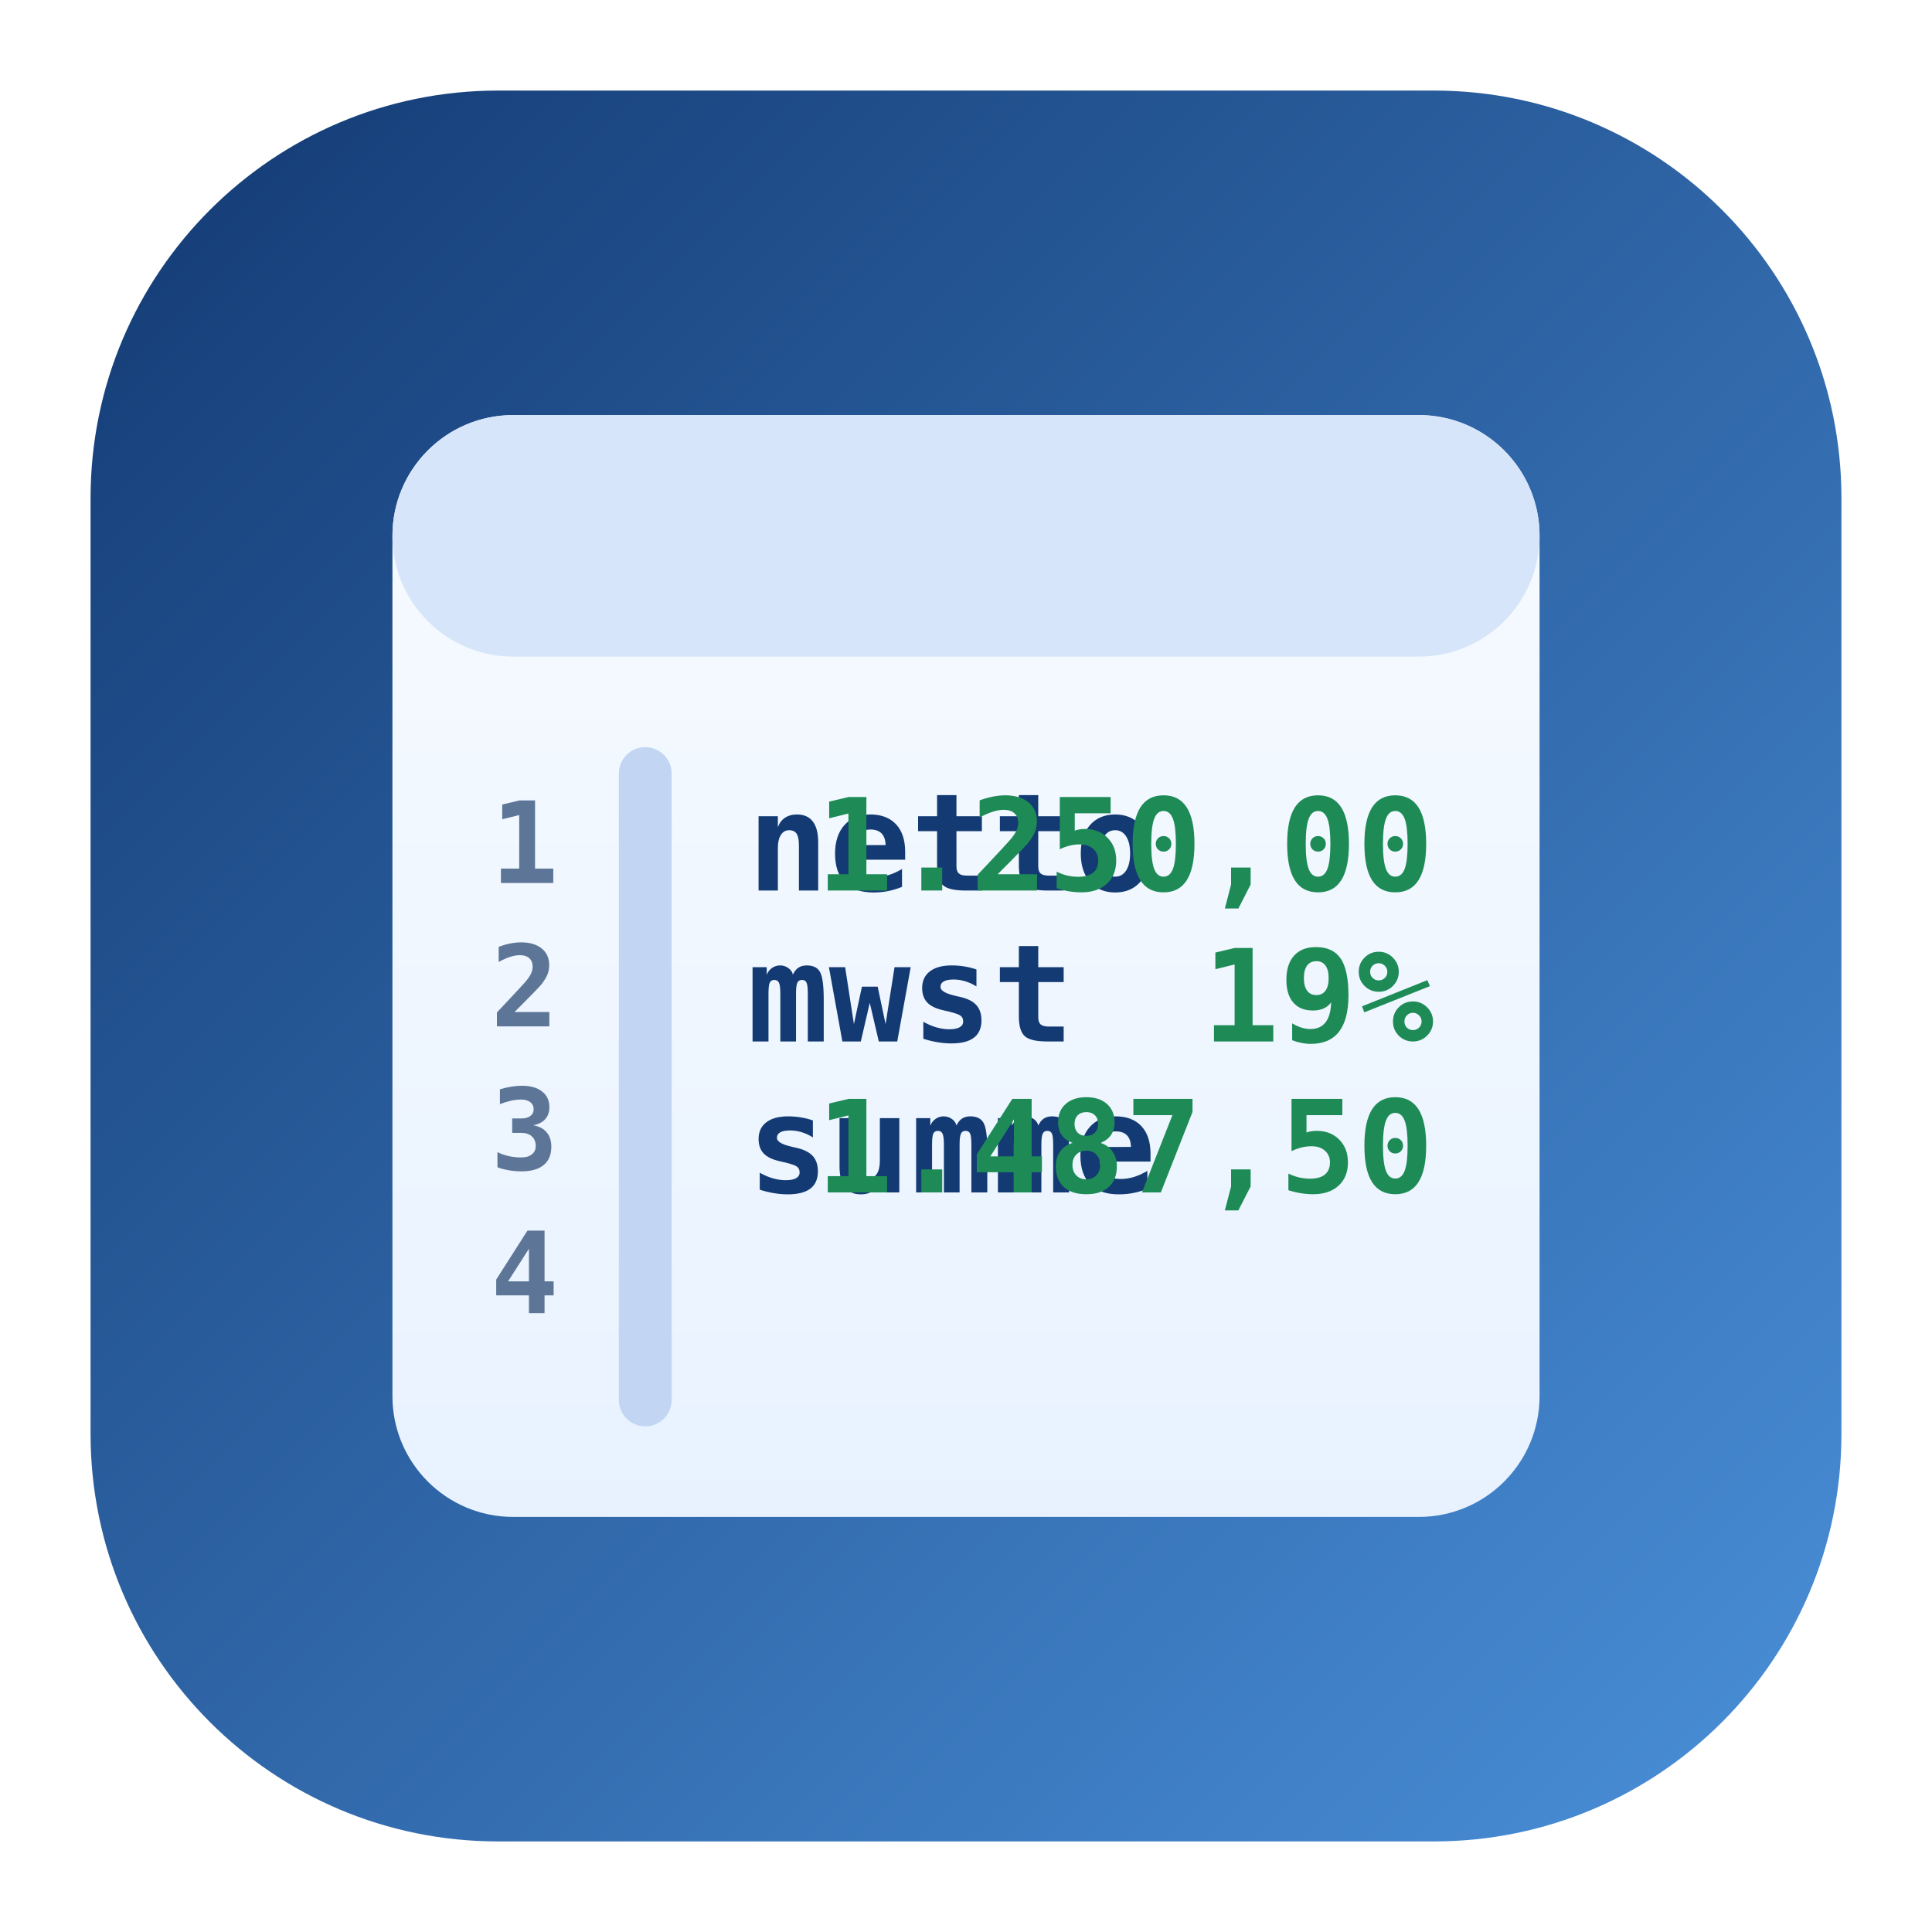
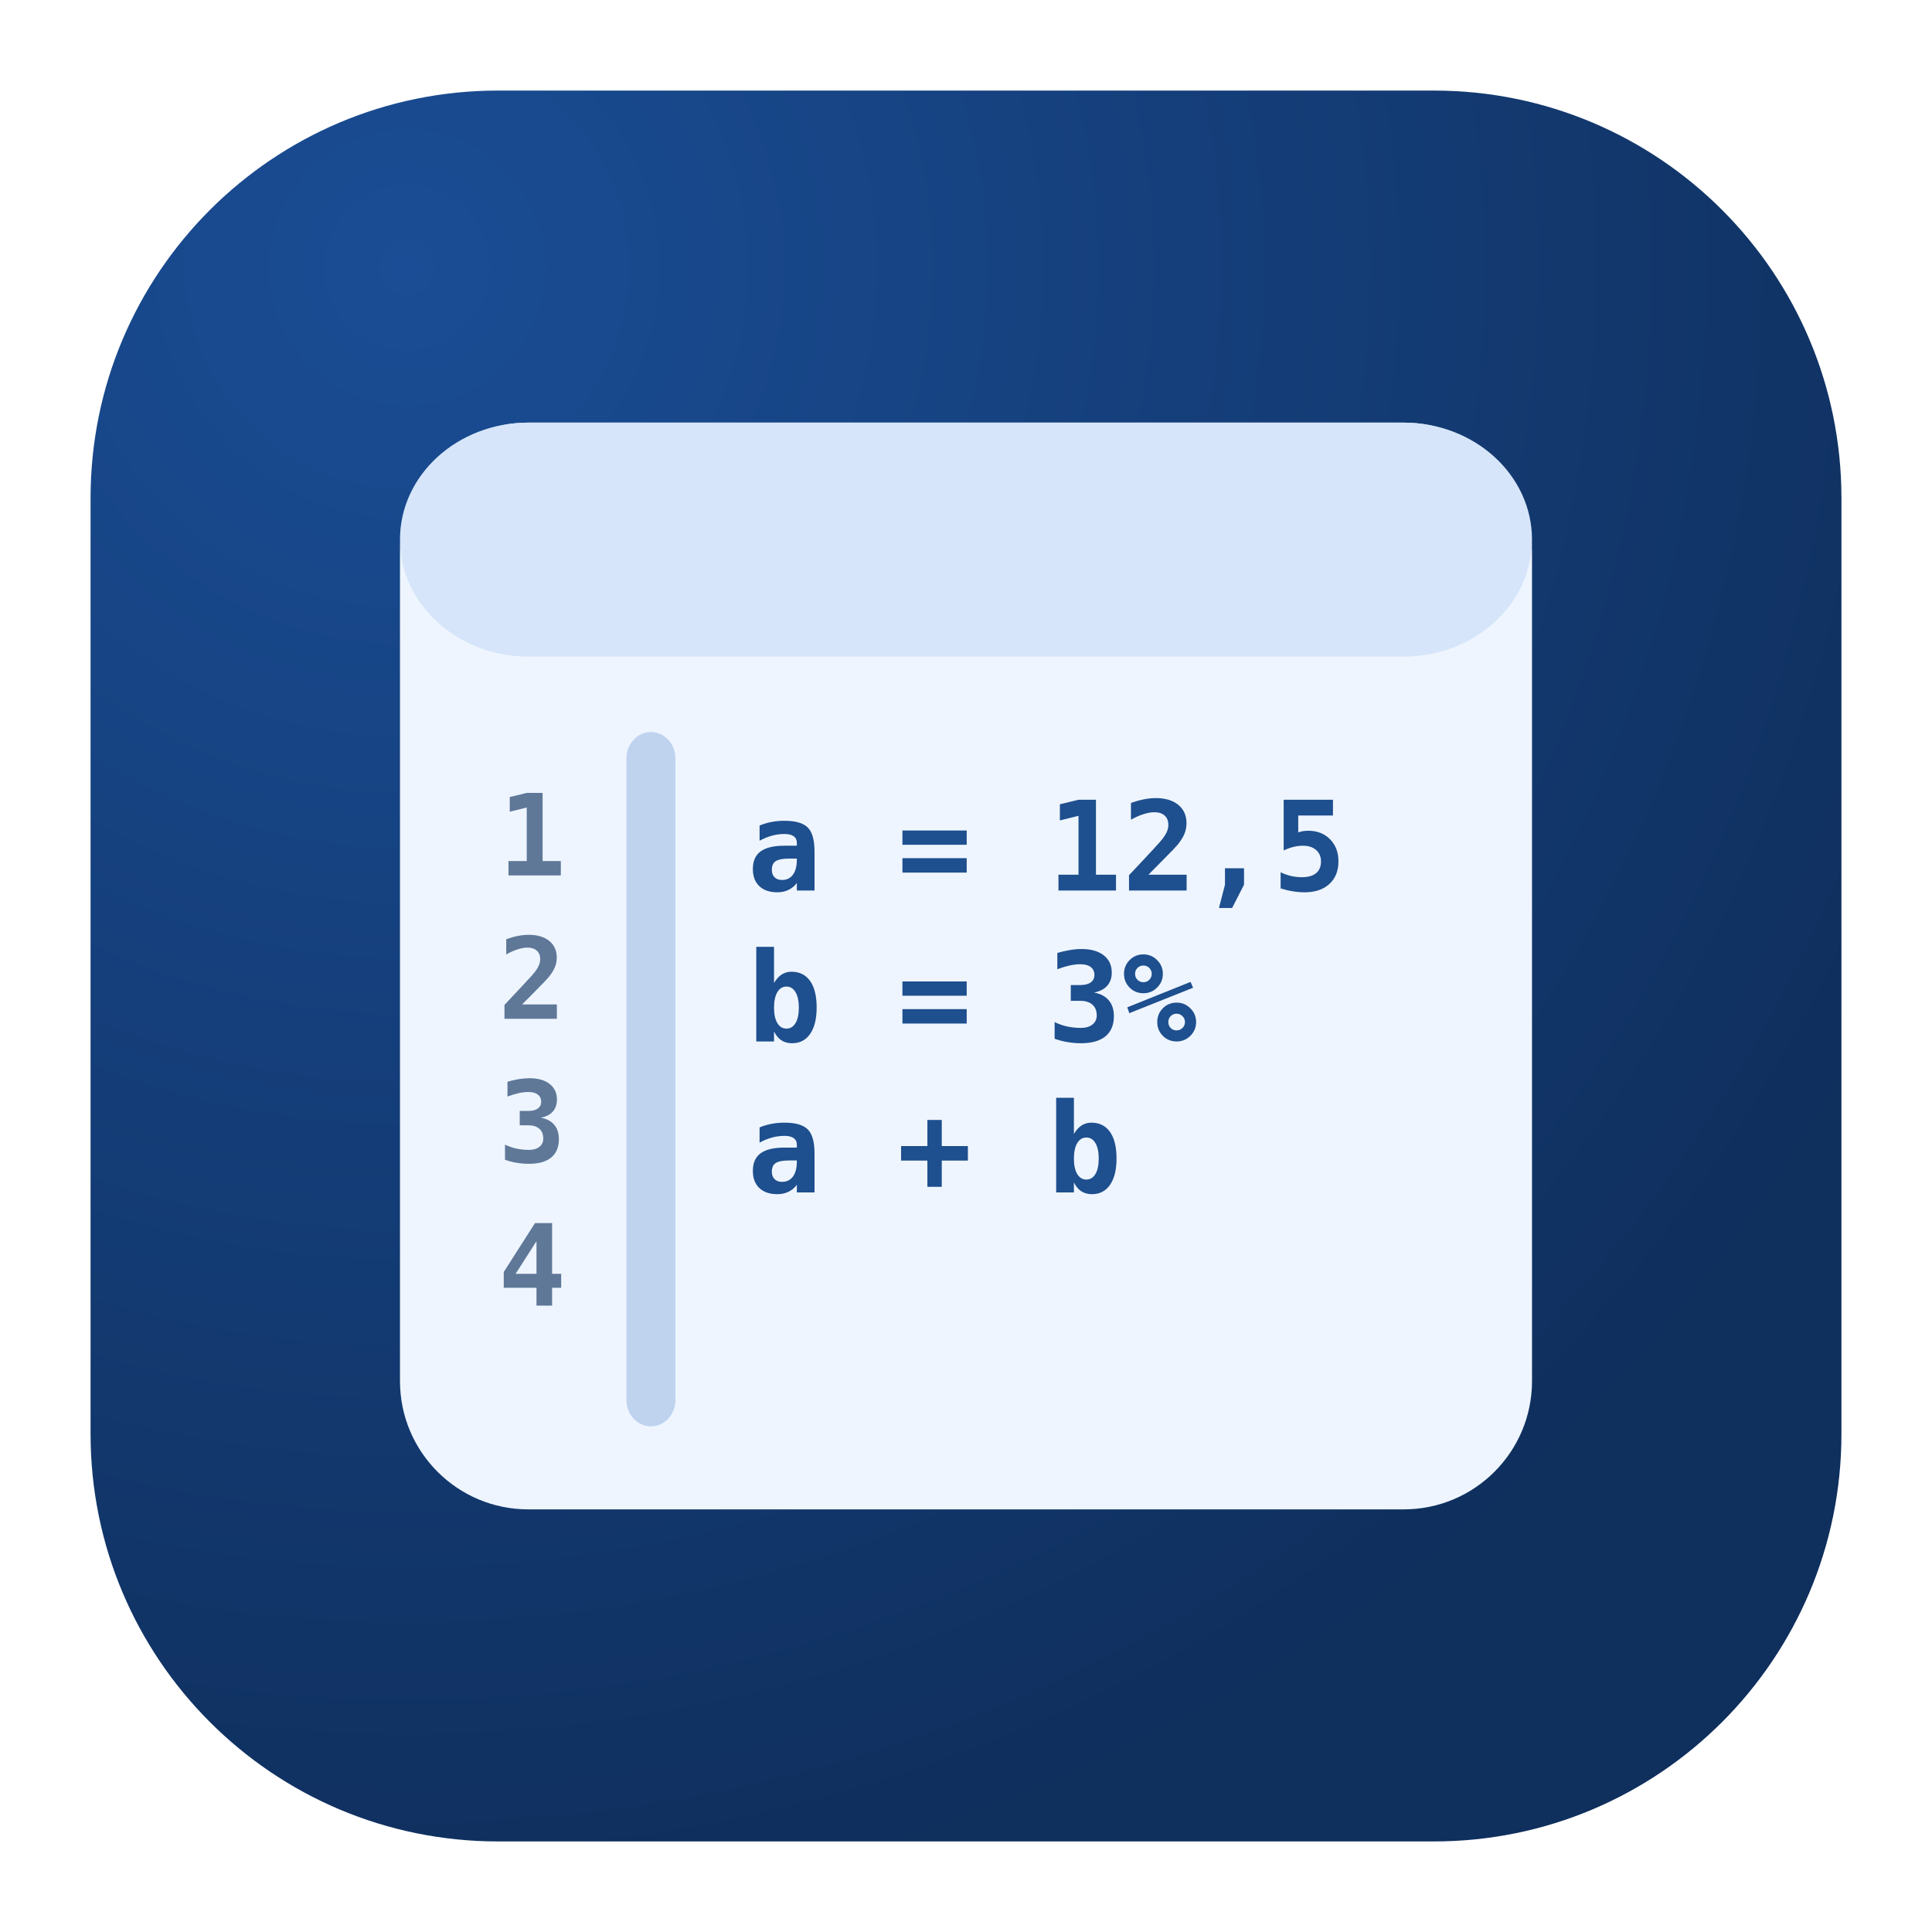
<svg xmlns="http://www.w3.org/2000/svg" viewBox="0 0 512 512" role="img" aria-label="Zeilenrechner Icon">
  <defs>
-     <linearGradient id="bg" x1="0" y1="0" x2="1" y2="1">
-       <stop offset="0%" stop-color="#133a73" />
-       <stop offset="100%" stop-color="#4a90d9" />
-     </linearGradient>
-     <linearGradient id="panel" x1="0" y1="0" x2="0" y2="1">
-       <stop offset="0%" stop-color="#f7fbff" />
-       <stop offset="100%" stop-color="#e8f2ff" />
-     </linearGradient>
+     <radialGradient id="bg" cx="18%" cy="10%" r="95%">
+       <stop offset="0%" stop-color="#1a4d95" />
+       <stop offset="100%" stop-color="#0f2f5d" />
+     </radialGradient>
  </defs>
  <rect x="24" y="24" width="464" height="464" rx="108" fill="url(#bg)" />
-   <rect x="104" y="110" width="304" height="292" rx="32" fill="url(#panel)" />
-   <rect x="104" y="110" width="304" height="64" rx="32" fill="#d6e5f9" />
-   <rect x="164" y="198" width="14" height="180" rx="7" fill="#c2d6f3" />
-   <g fill="#5d7698" font-family="'SF Mono','Menlo','Consolas',monospace" font-size="30" font-weight="700">
-     <text x="130" y="234">1</text>
-     <text x="130" y="272">2</text>
-     <text x="130" y="310">3</text>
-     <text x="130" y="348">4</text>
+   <rect x="106" y="112" width="300" height="288" rx="34" fill="#eef5ff" />
+   <rect x="106" y="112" width="300" height="62" rx="34" fill="#d6e5f9" />
+   <rect x="166" y="194" width="13" height="184" rx="7" fill="#bfd3ef" />
+   <g fill="#5f7898" font-family="'SF Mono','Menlo','Consolas',monospace" font-size="30" font-weight="700">
+     <text x="132" y="232">1</text>
+     <text x="132" y="270">2</text>
+     <text x="132" y="308">3</text>
+     <text x="132" y="346">4</text>
  </g>
-   <g fill="#133a73" font-family="'SF Mono','Menlo','Consolas',monospace" font-size="36" font-weight="700">
-     <text x="198" y="236">netto</text>
-     <text x="198" y="276">mwst</text>
-     <text x="198" y="316">summe</text>
-   </g>
-   <g fill="#1e8b57" font-family="'SF Mono','Menlo','Consolas',monospace" font-size="34" font-weight="700" text-anchor="end">
-     <text x="380" y="236">1.250,00</text>
-     <text x="380" y="276">19%</text>
-     <text x="380" y="316">1.487,50</text>
+   <g fill="#1e4f8e" font-family="'SF Mono','Menlo','Consolas',monospace" font-size="33" font-weight="700">
+     <text x="198" y="236">a = 12,5</text>
+     <text x="198" y="276">b = 3%</text>
+     <text x="198" y="316">a + b</text>
  </g>
</svg>
